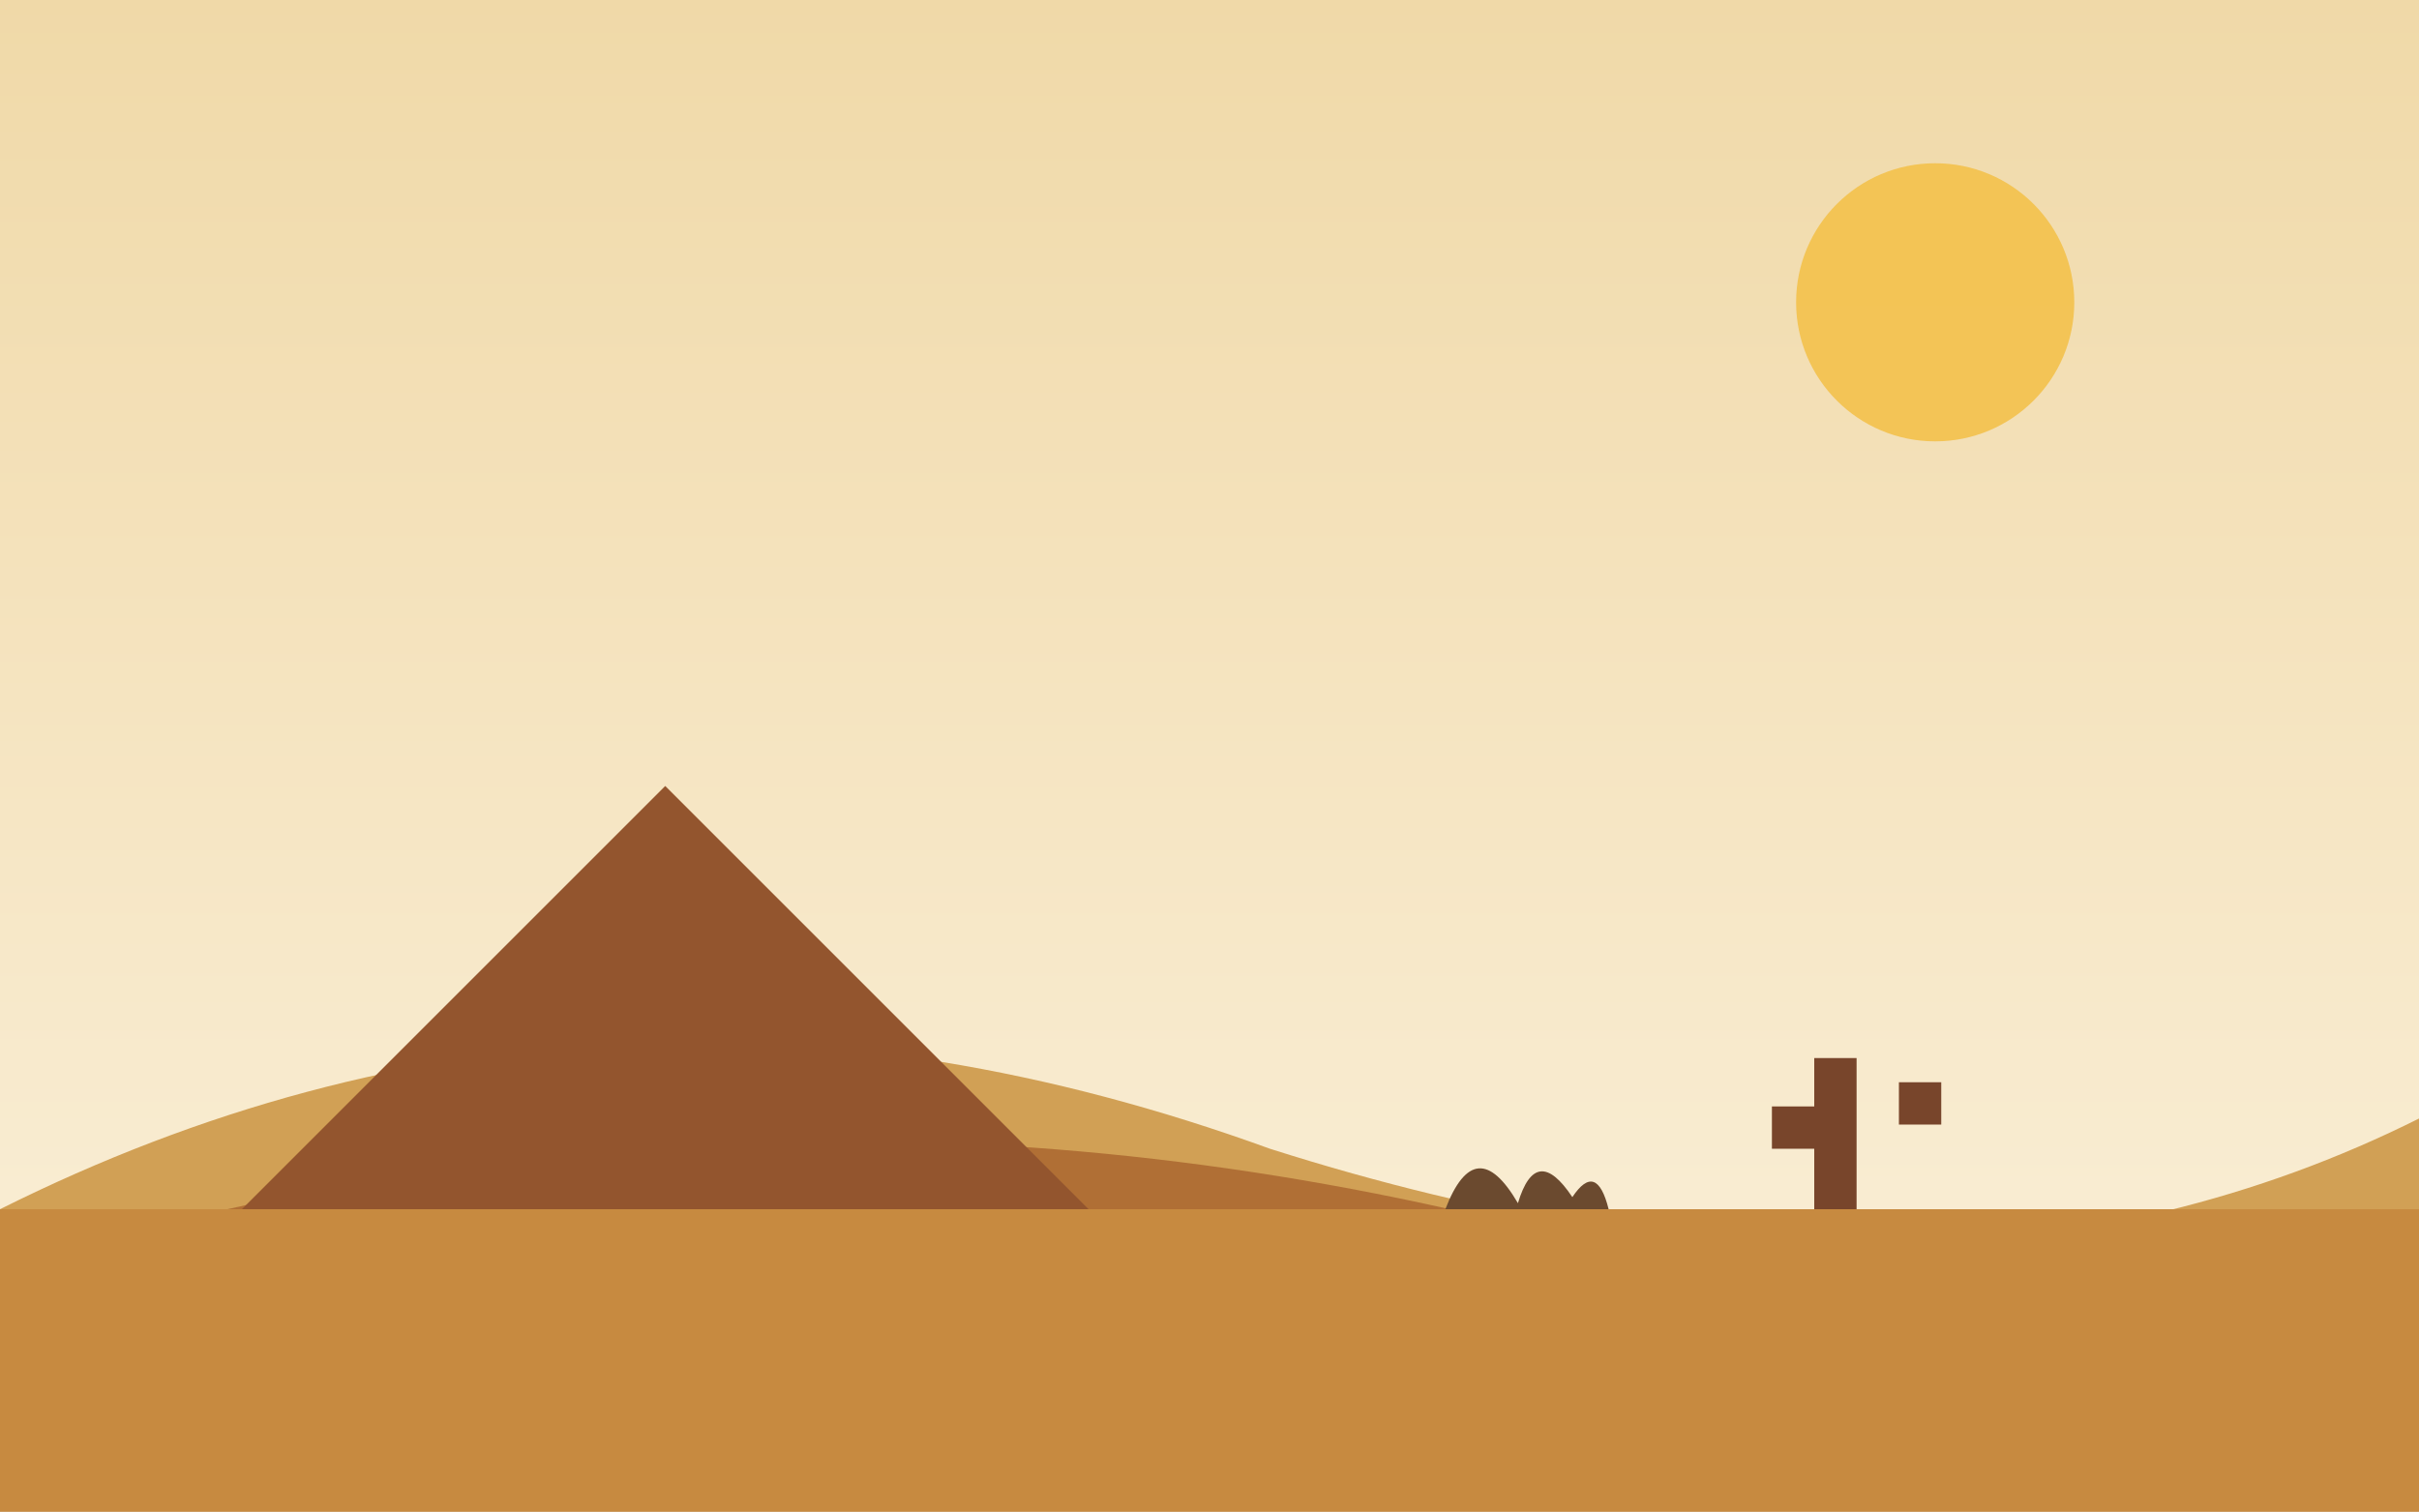
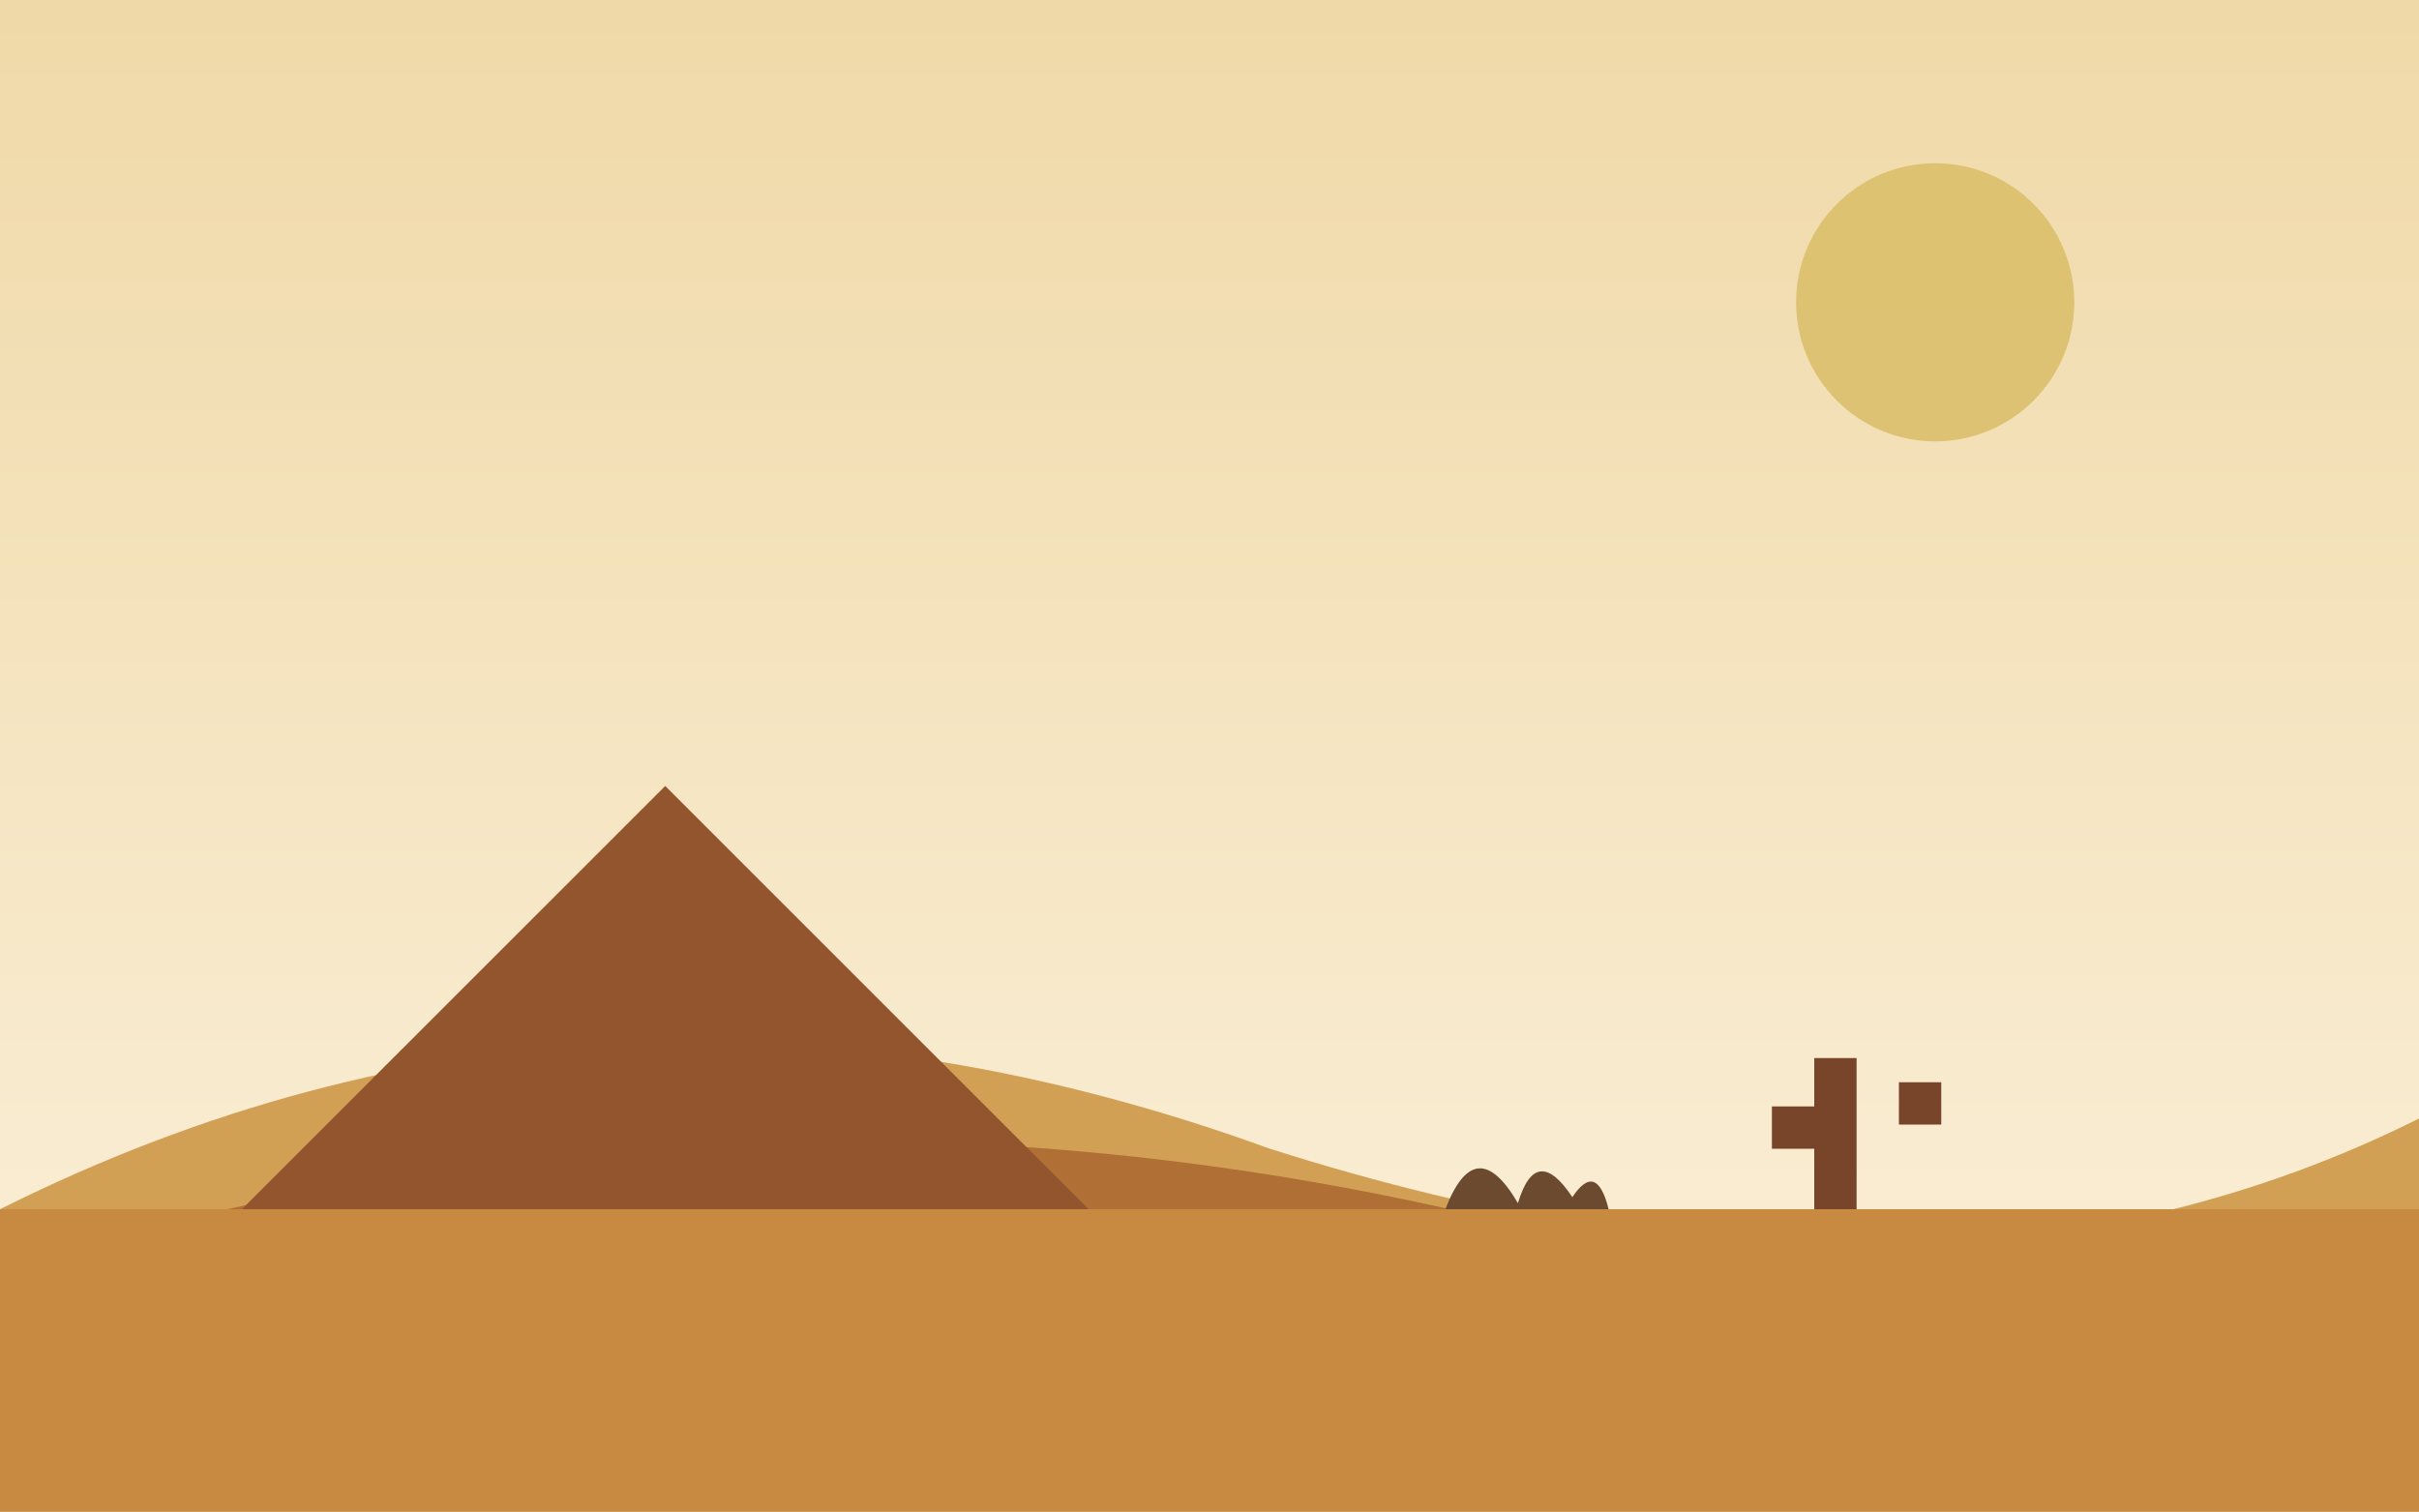
<svg xmlns="http://www.w3.org/2000/svg" viewBox="0 0 800 500" preserveAspectRatio="xMidYMid slice">
  <defs>
    <linearGradient id="s" x1="0" y1="0" x2="0" y2="1">
      <stop offset="0" stop-color="#f0d9a8" />
      <stop offset="1" stop-color="#fbf1dc" />
    </linearGradient>
  </defs>
  <rect width="800" height="500" fill="url(#s)" />
-   <circle cx="640" cy="100" r="46" fill="#f3c14b" opacity="0.9" />
+   <circle cx="640" cy="100" r="46" fill="#dabf6b" opacity="0.9" />
  <path d="M0 400 Q200 300 420 380 Q640 450 800 370 L800 400 Z" fill="#d1a055" />
  <path d="M0 420 Q260 340 520 410 T800 400 L800 500 L0 500 Z" fill="#b06f35" />
  <path d="M80 400 L220 260 L360 400 Z" fill="#93552e" />
  <g fill="#78452b">
    <path d="M600 350 h14 v50 h-14 z M586 366 h14 v14 h-14 z M628 358 h14 v14 h-14 z" />
  </g>
  <g fill="#6b4a2f">
    <ellipse cx="500" cy="415" rx="26" ry="8" />
    <path d="M478 400 q10 -26 24 -2 q6 -20 18 -2 q8 -12 12 4 l-6 16 h-42 z" />
  </g>
  <rect y="400" width="800" height="100" fill="#c78a40" />
</svg>
